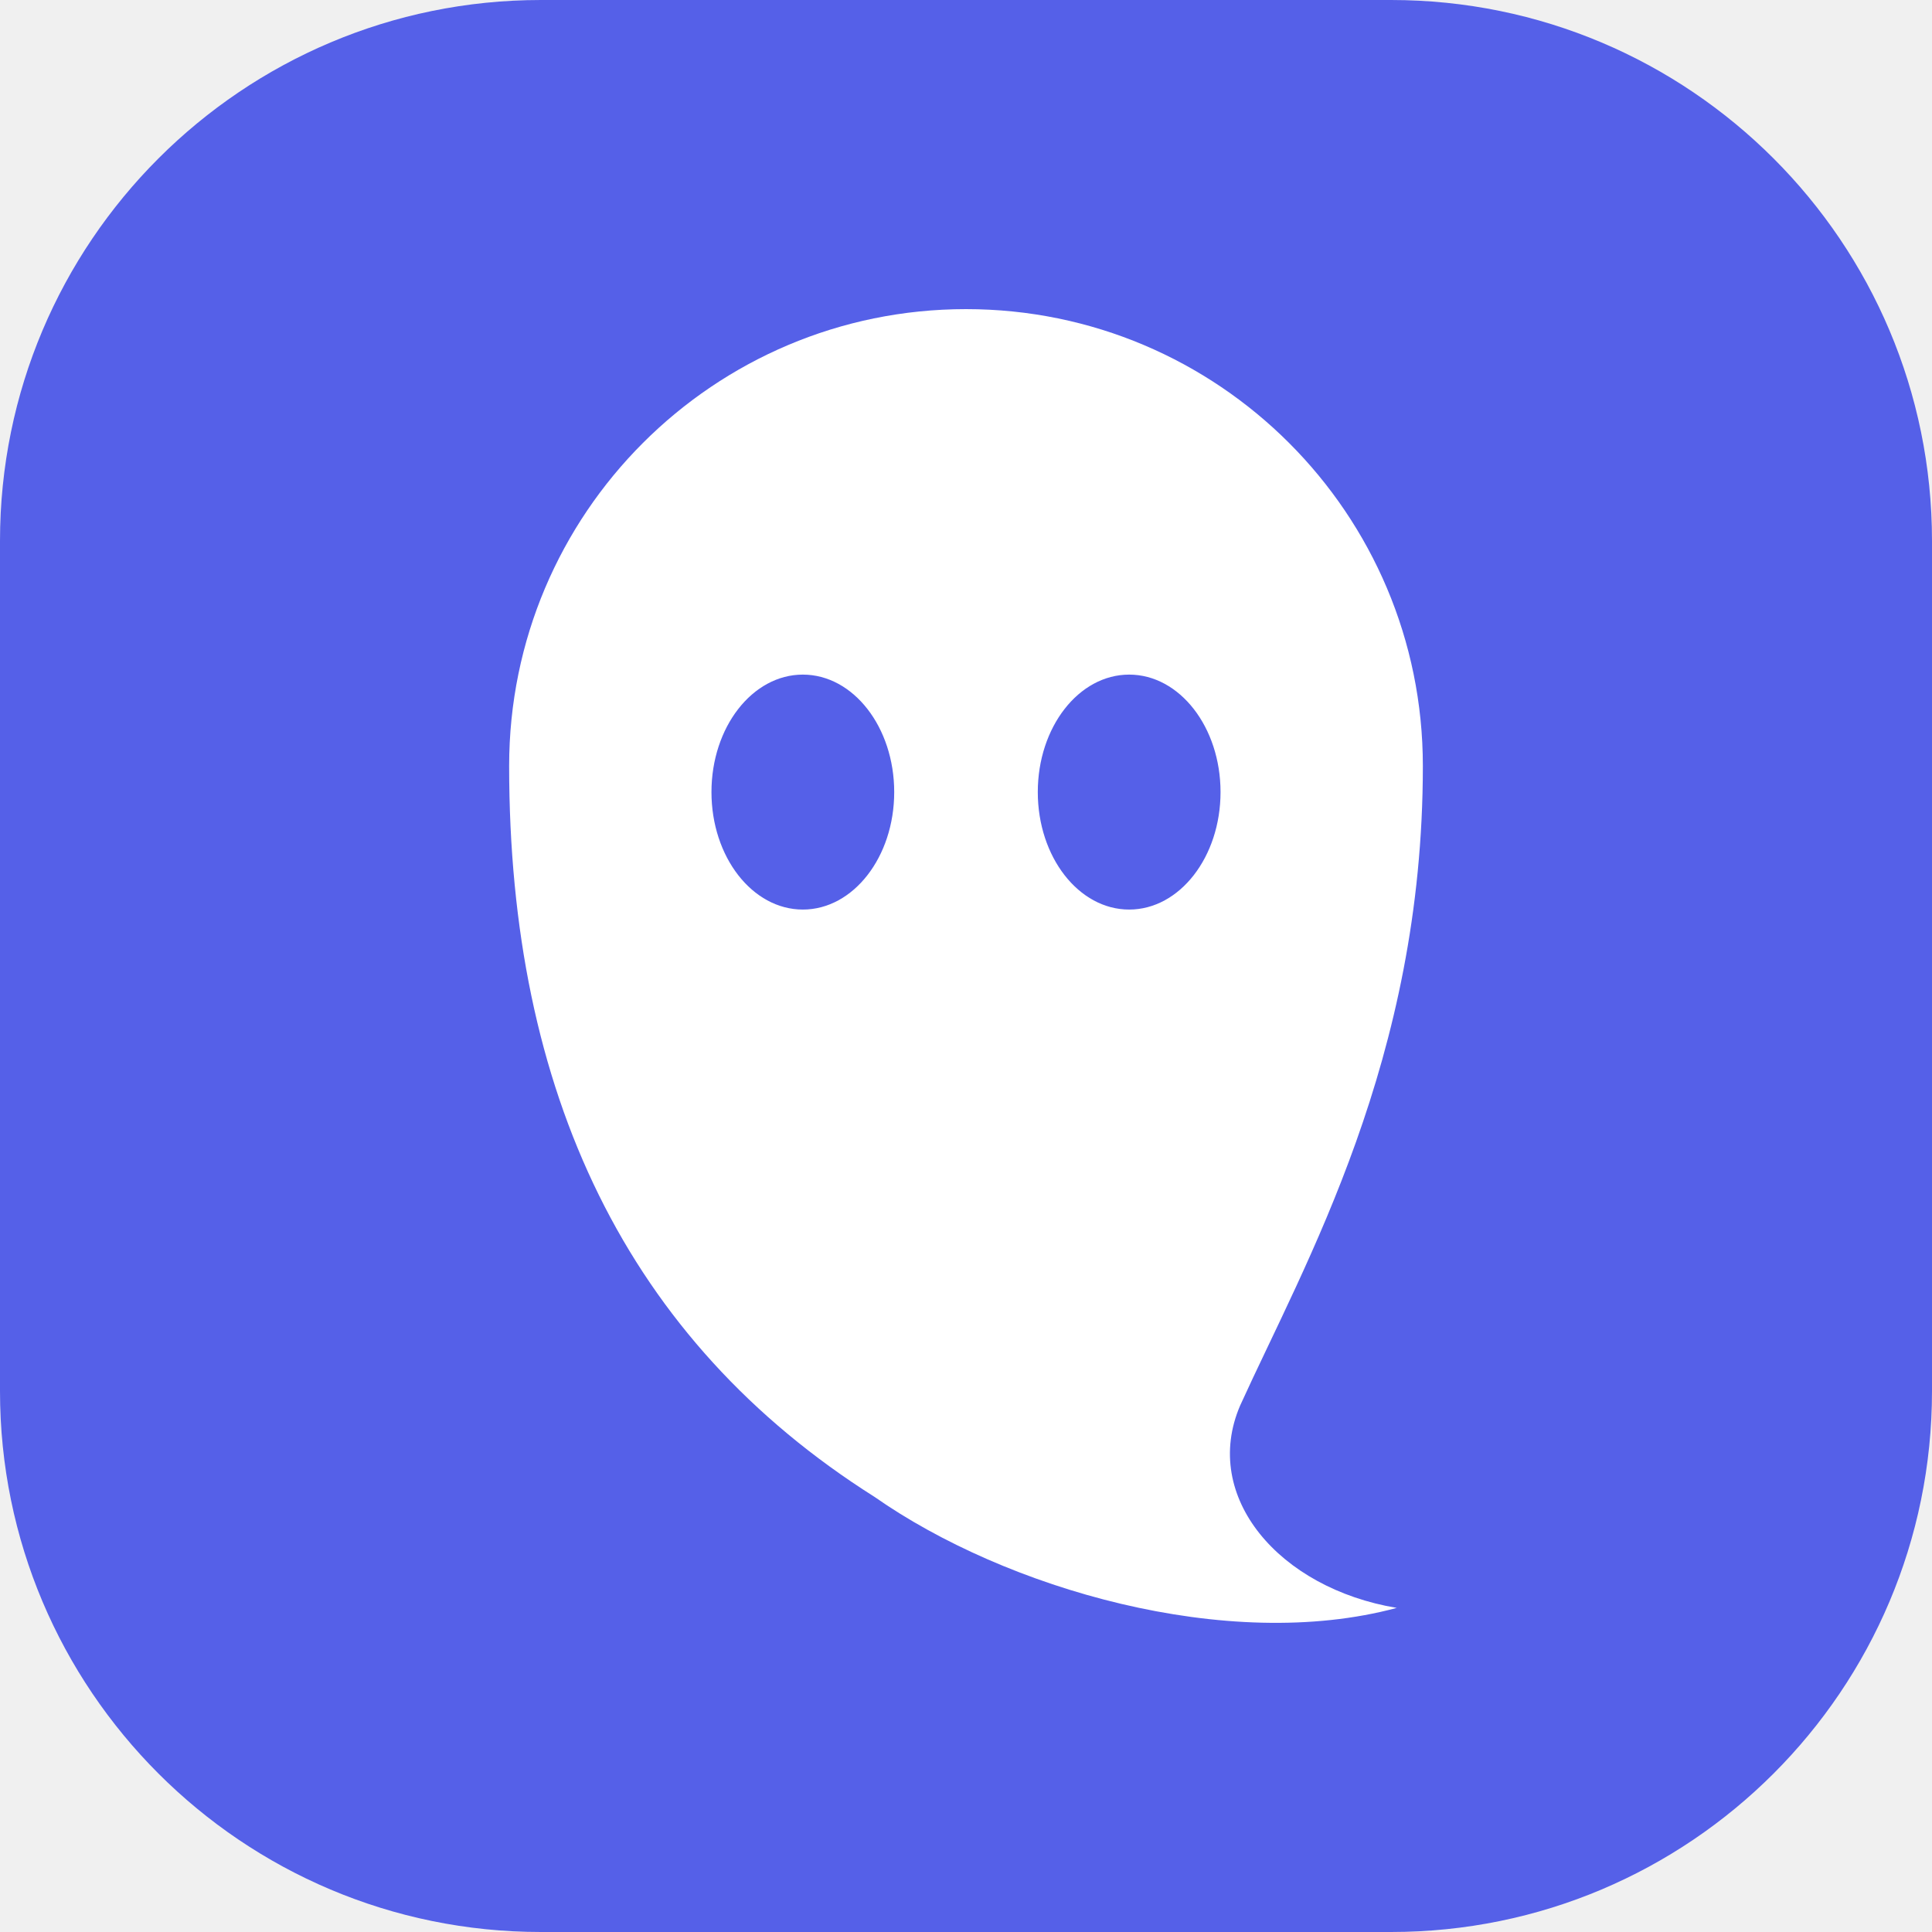
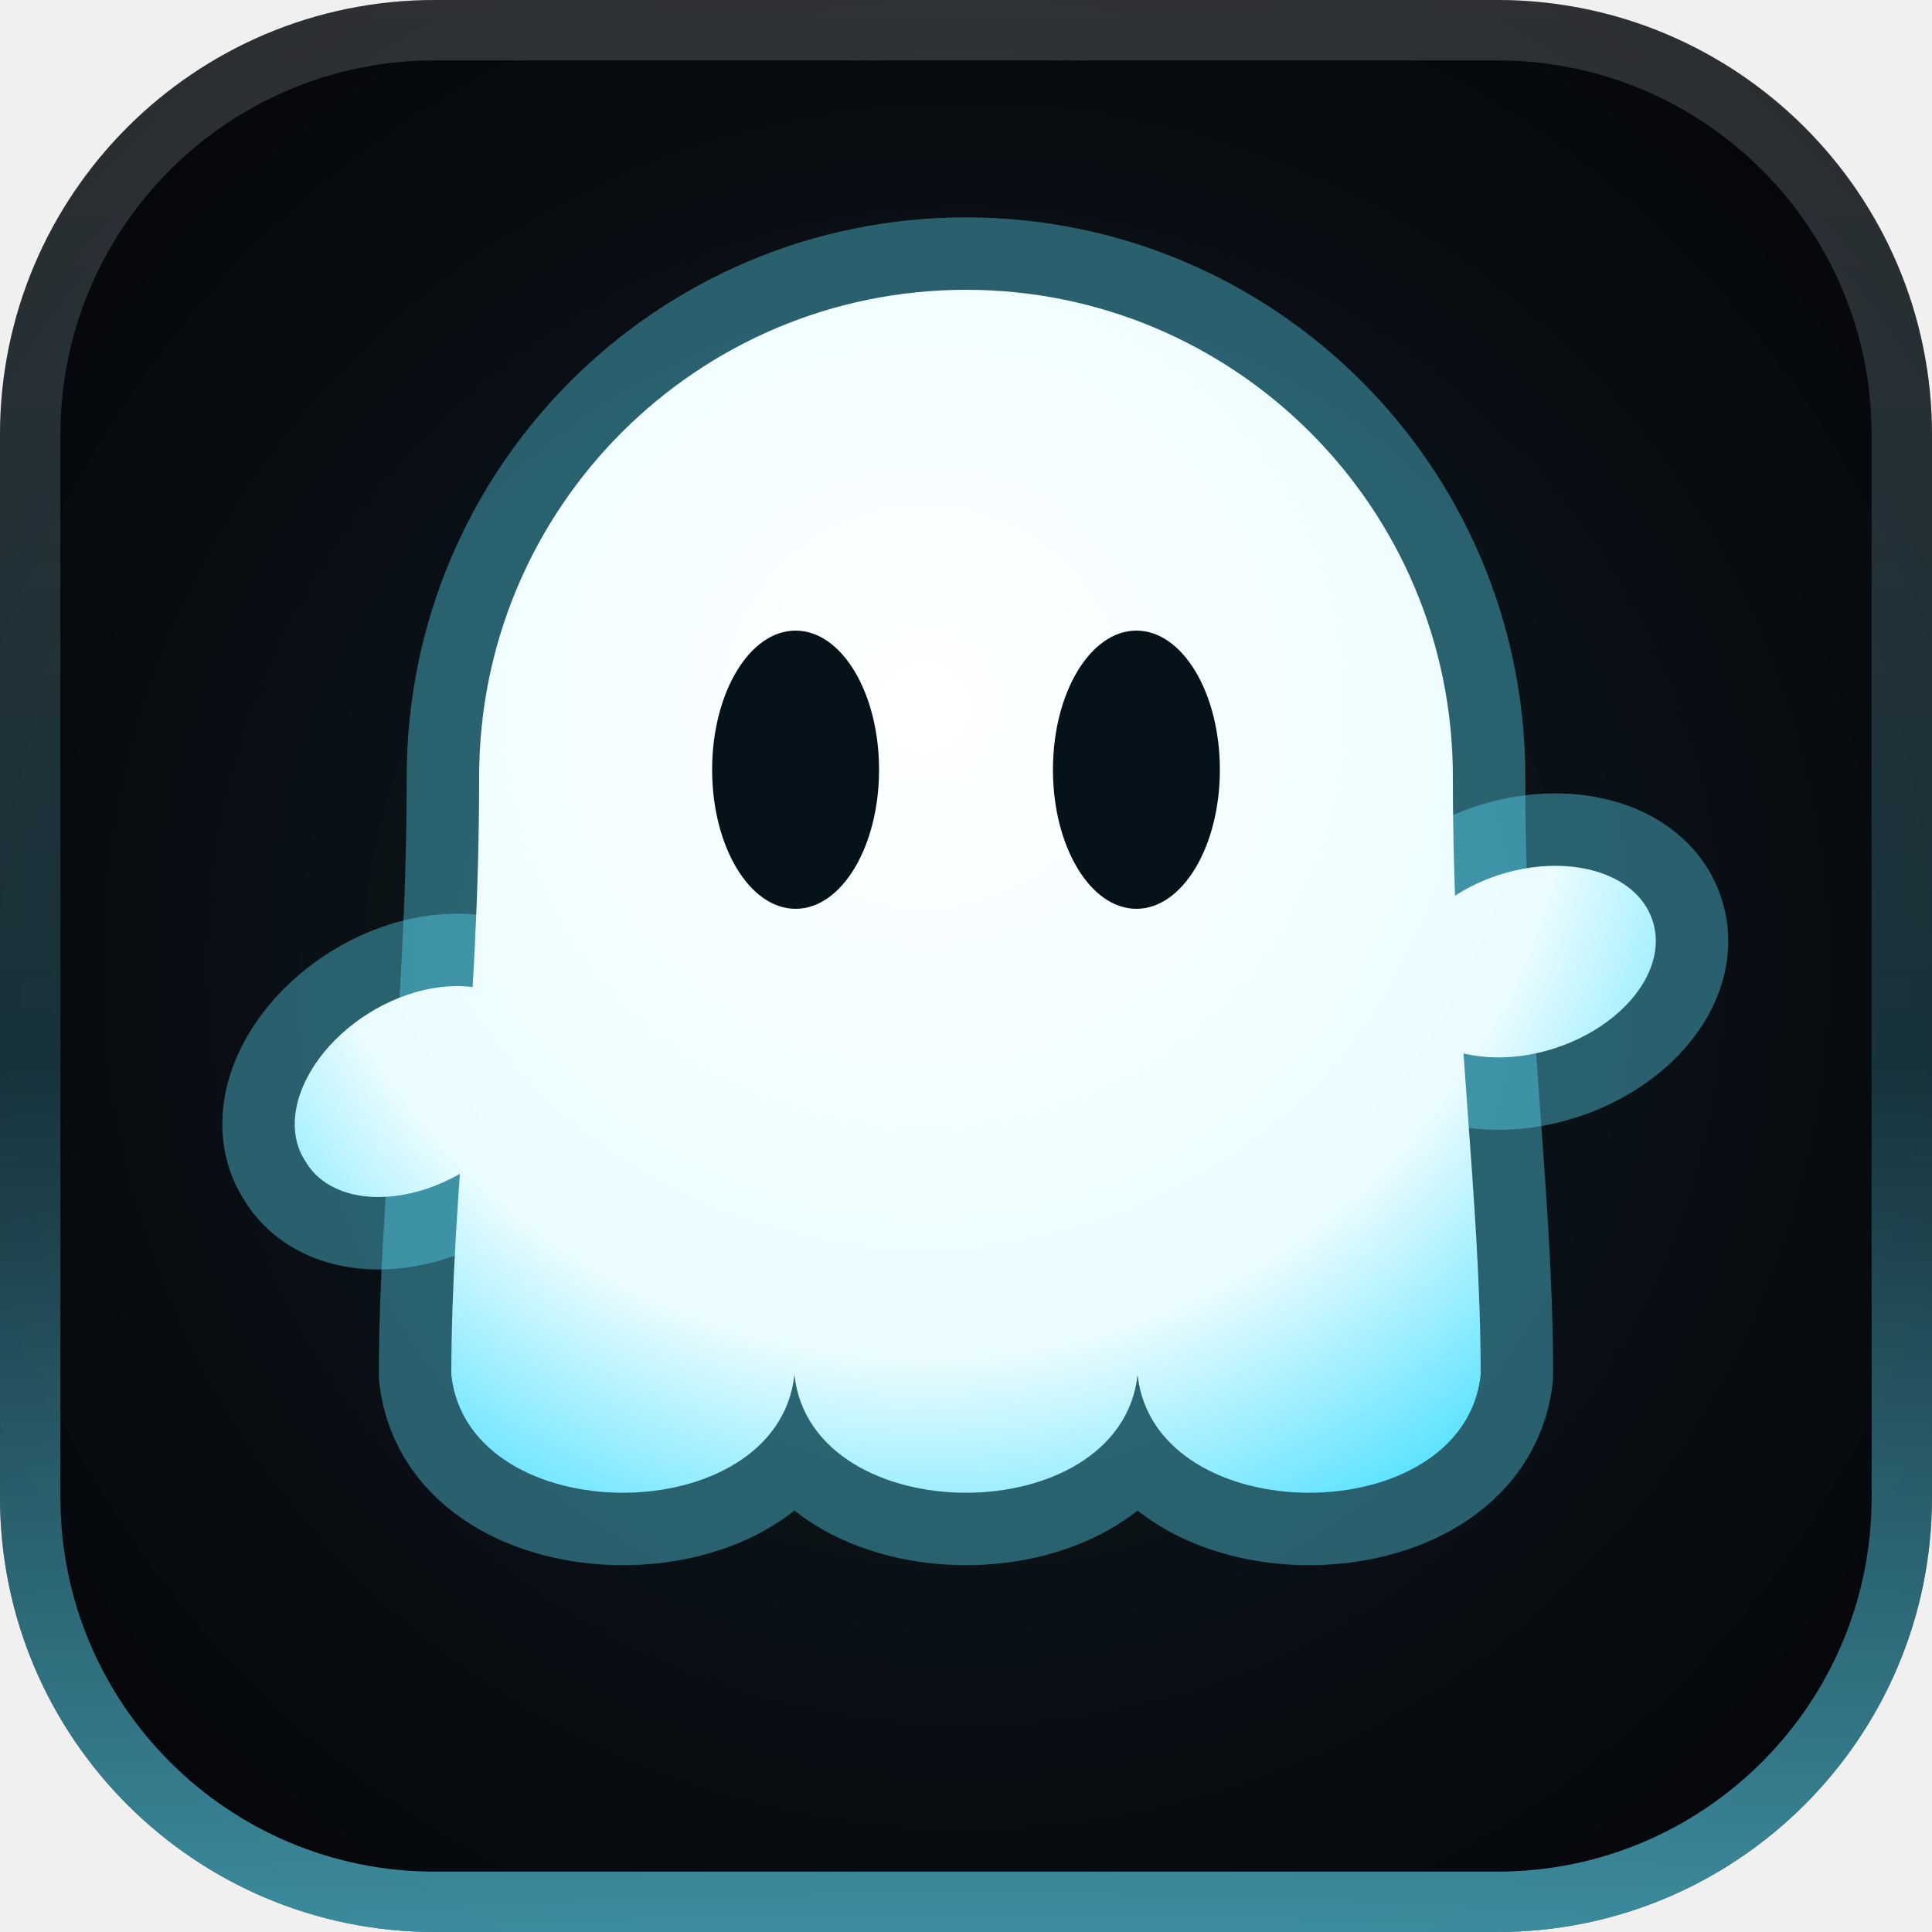
- <svg xmlns="http://www.w3.org/2000/svg" width="32" height="32" viewBox="0 0 32 32">
-   <rect width="32" height="32" rx="8.96" fill="#5560e8" />
-   <path fill="#fff" fill-rule="evenodd" transform="translate(3.028 1.877) scale(1.081)" d="M5 10A7 7 0 0 1 19 10C19 14.5 17.2 17.6 16.2 19.8C15.6 21.2 16.8 22.6 18.6 22.9C16 23.6 12.6 22.6 10.6 21.2C6.8 18.8 5 15 5 10ZM8.1 10.4a1.4 1.8 0 1 0 2.8 0a1.4 1.8 0 1 0 -2.8 0ZM13.1 10.4a1.4 1.8 0 1 0 2.8 0a1.4 1.8 0 1 0 -2.8 0Z" />
+ <svg xmlns="http://www.w3.org/2000/svg" width="32" height="32" viewBox="0 0 100 100">
+   <defs>
+     <radialGradient id="favtg1" cx="50" cy="50" r="62" gradientUnits="userSpaceOnUse">
+       <stop offset="0" stop-color="#5fe3ff" stop-opacity="0.2" />
+       <stop offset="0.45" stop-color="#5fe3ff" stop-opacity="0.056" />
+       <stop offset="1" stop-color="#5fe3ff" stop-opacity="0" />
+     </radialGradient>
+     <linearGradient id="favtr2" x1="0" y1="0" x2="0" y2="100" gradientUnits="userSpaceOnUse">
+       <stop offset="0" stop-color="#ffffff" stop-opacity="0.16" />
+       <stop offset="0.55" stop-color="#5fe3ff" stop-opacity="0.18" />
+       <stop offset="1" stop-color="#5fe3ff" stop-opacity="0.6" />
+     </linearGradient>
+     <radialGradient id="favwf3" cx="11.4" cy="9" r="13" gradientUnits="userSpaceOnUse">
+       <stop offset="0" stop-color="#ffffff" />
+       <stop offset="0.38" stop-color="#f4feff" />
+       <stop offset="0.72" stop-color="#eafcff" />
+       <stop offset="1" stop-color="#5fe3ff" />
+     </radialGradient>
+   </defs>
+   <rect width="100" height="100" rx="22.5" fill="#05060a" />
+   <rect width="100" height="100" rx="22.5" fill="url(#favtg1)" />
+   <rect x="1.563" y="1.563" width="96.875" height="96.875" rx="20.938" fill="none" stroke="url(#favtr2)" stroke-width="3.125" />
+   <g transform="translate(50 51) scale(3.6) translate(-12 -13)">
+     <path d="M5 10A7 7 0 0 1 19 10C19 13.5 19.4 16 19.4 18.6C19.153 20.861 14.713 20.861 14.467 18.6C14.22 20.861 9.78 20.861 9.533 18.6C9.287 20.861 4.847 20.861 4.6 18.6C4.6 16 5 13.5 5 10Z" fill="none" stroke="#5fe3ff" stroke-opacity="0.38" stroke-width="2.083" stroke-linejoin="round" />
+     <path d="M2.505 15.534A1.9 1.3 148 1 1 5.727 13.521A1.9 1.3 148 1 1 2.505 15.534Z" fill="none" stroke="#5fe3ff" stroke-opacity="0.38" stroke-width="2.083" stroke-linejoin="round" />
+     <path d="M21.871 12.072A1.9 1.3 -18 1 1 18.257 13.246A1.9 1.3 -18 1 1 21.871 12.072Z" fill="none" stroke="#5fe3ff" stroke-opacity="0.38" stroke-width="2.083" stroke-linejoin="round" />
+     <path d="M5 10A7 7 0 0 1 19 10C19 13.5 19.4 16 19.4 18.6C19.153 20.861 14.713 20.861 14.467 18.6C14.22 20.861 9.78 20.861 9.533 18.6C9.287 20.861 4.847 20.861 4.6 18.6C4.6 16 5 13.5 5 10Z" fill="url(#favwf3)" />
+     <path d="M2.505 15.534A1.9 1.3 148 1 1 5.727 13.521A1.9 1.3 148 1 1 2.505 15.534Z" fill="url(#favwf3)" />
+     <path d="M21.871 12.072A1.9 1.3 -18 1 1 18.257 13.246A1.9 1.3 -18 1 1 21.871 12.072Z" fill="url(#favwf3)" />
+     <ellipse cx="9.55" cy="9.9" rx="1.2" ry="2" fill="#06121a" />
+     <ellipse cx="14.45" cy="9.9" rx="1.2" ry="2" fill="#06121a" />
+   </g>
</svg>
